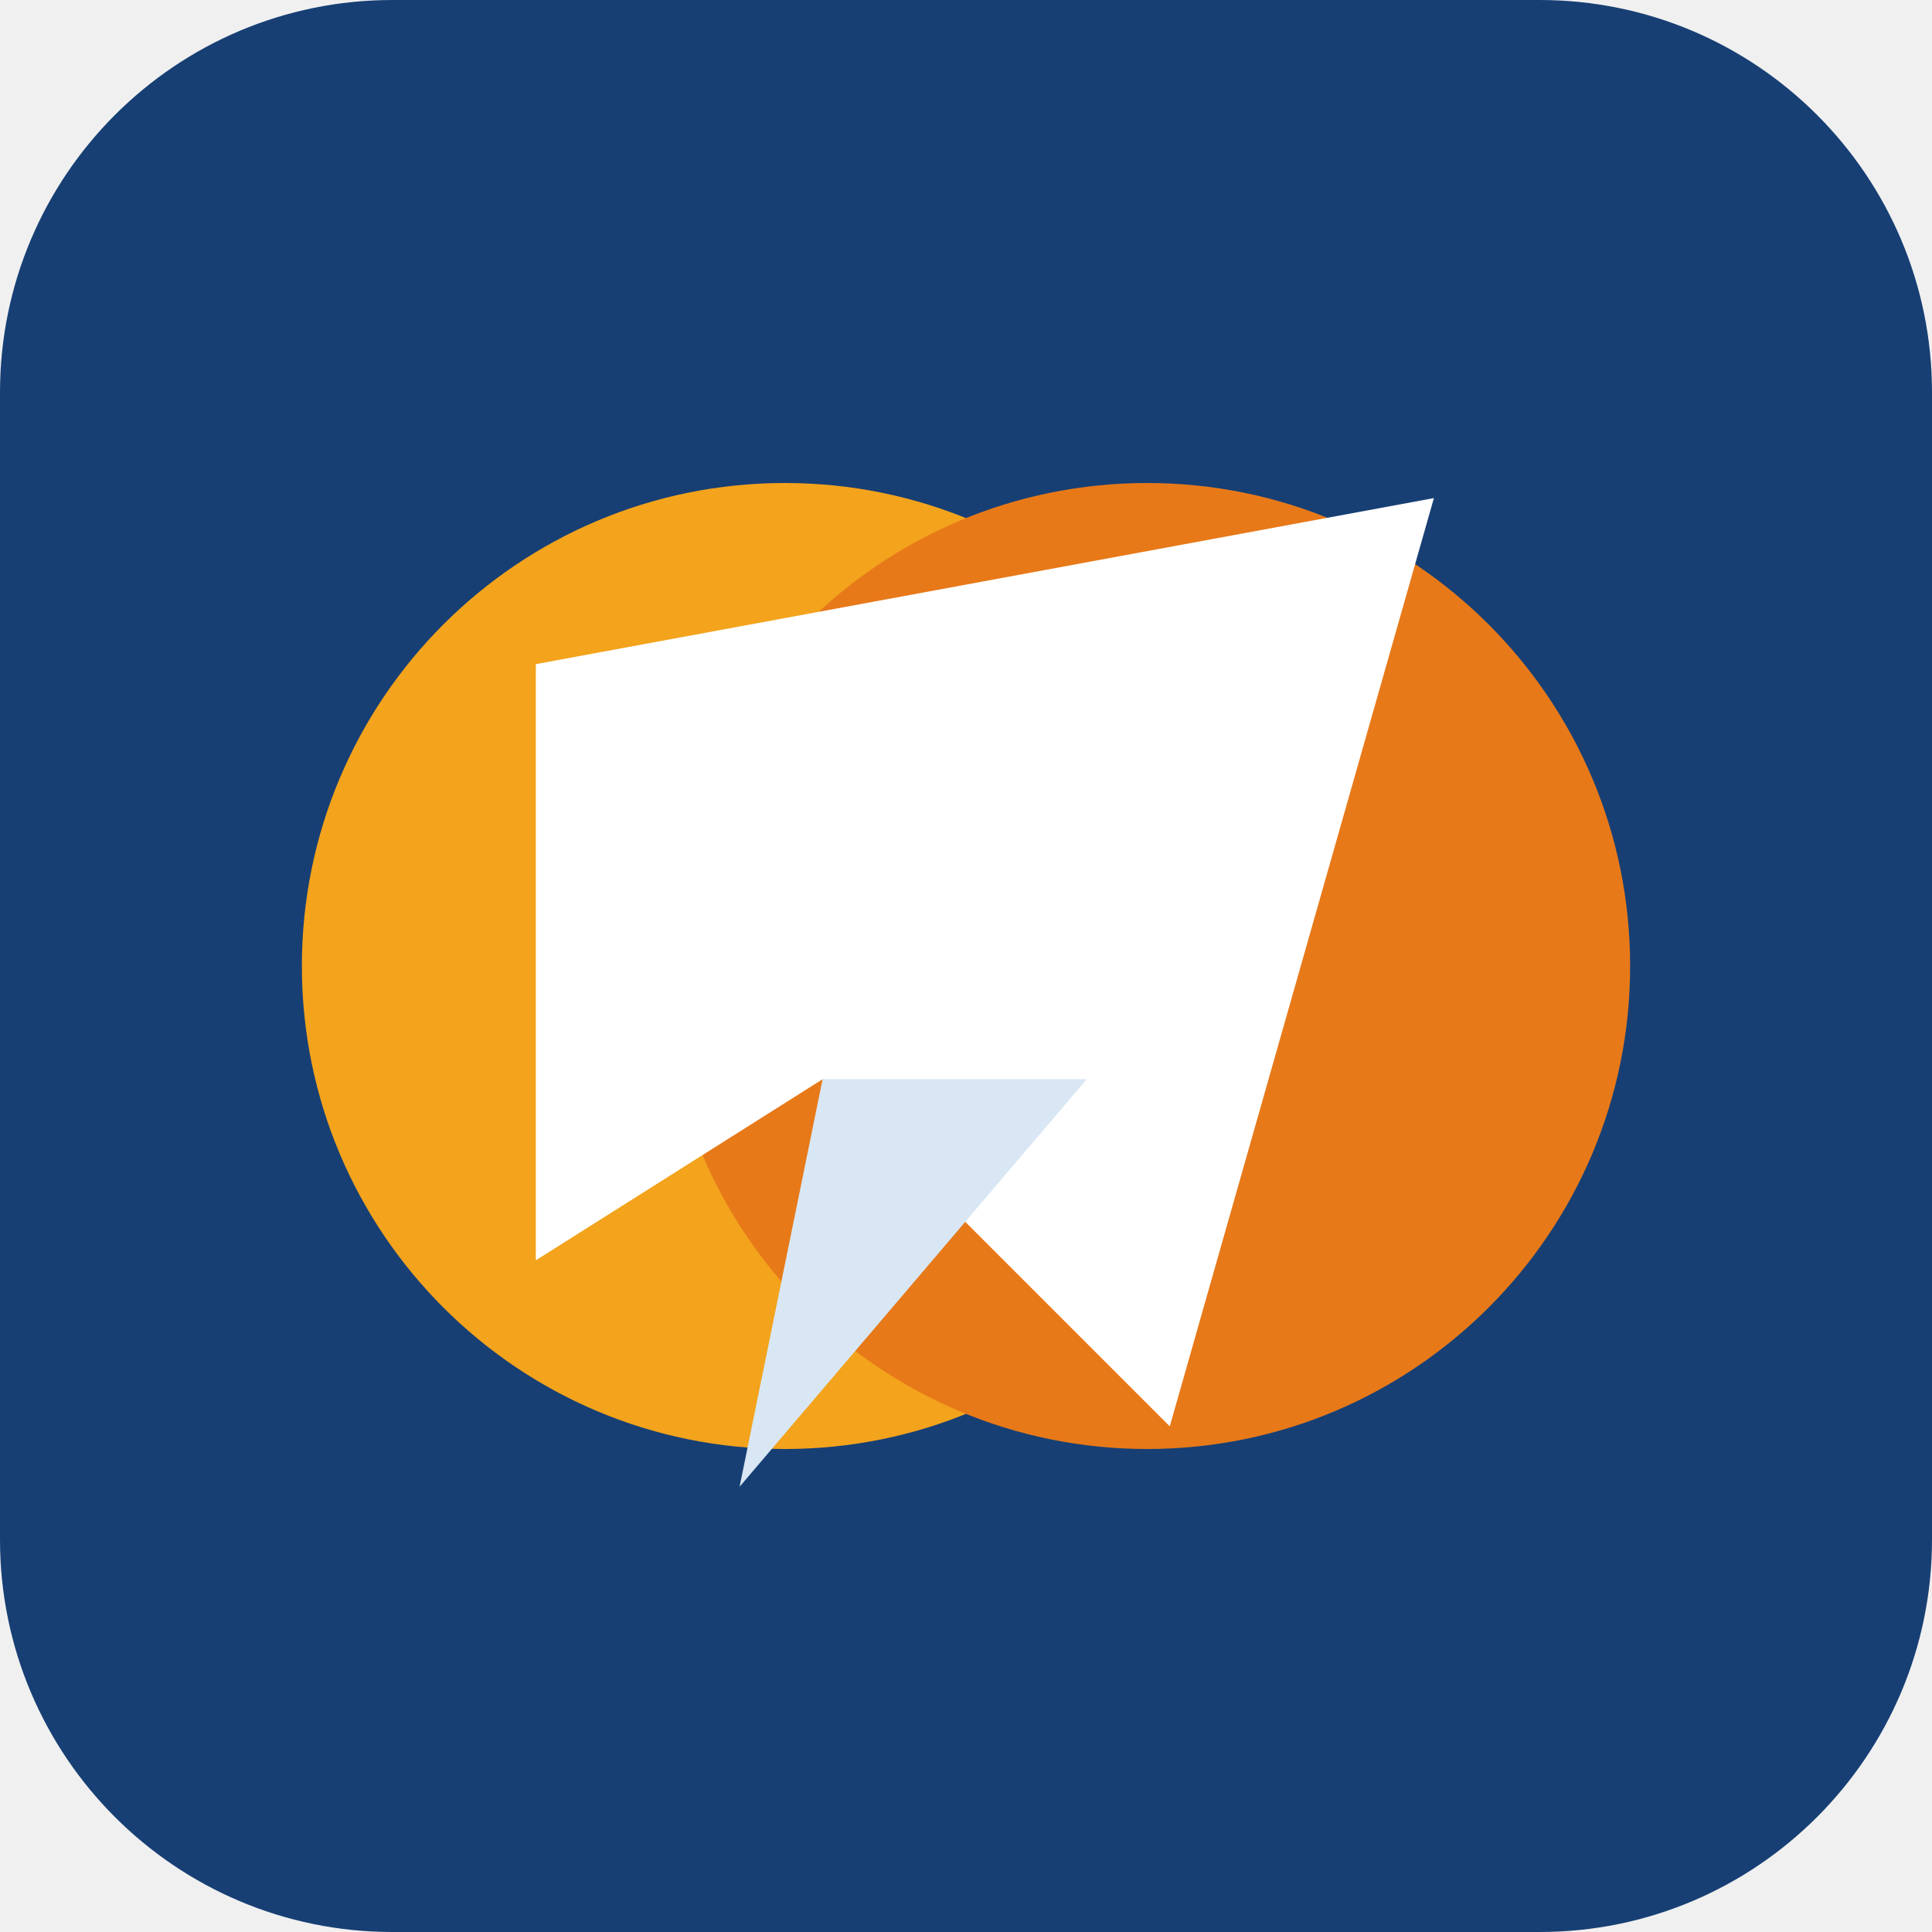
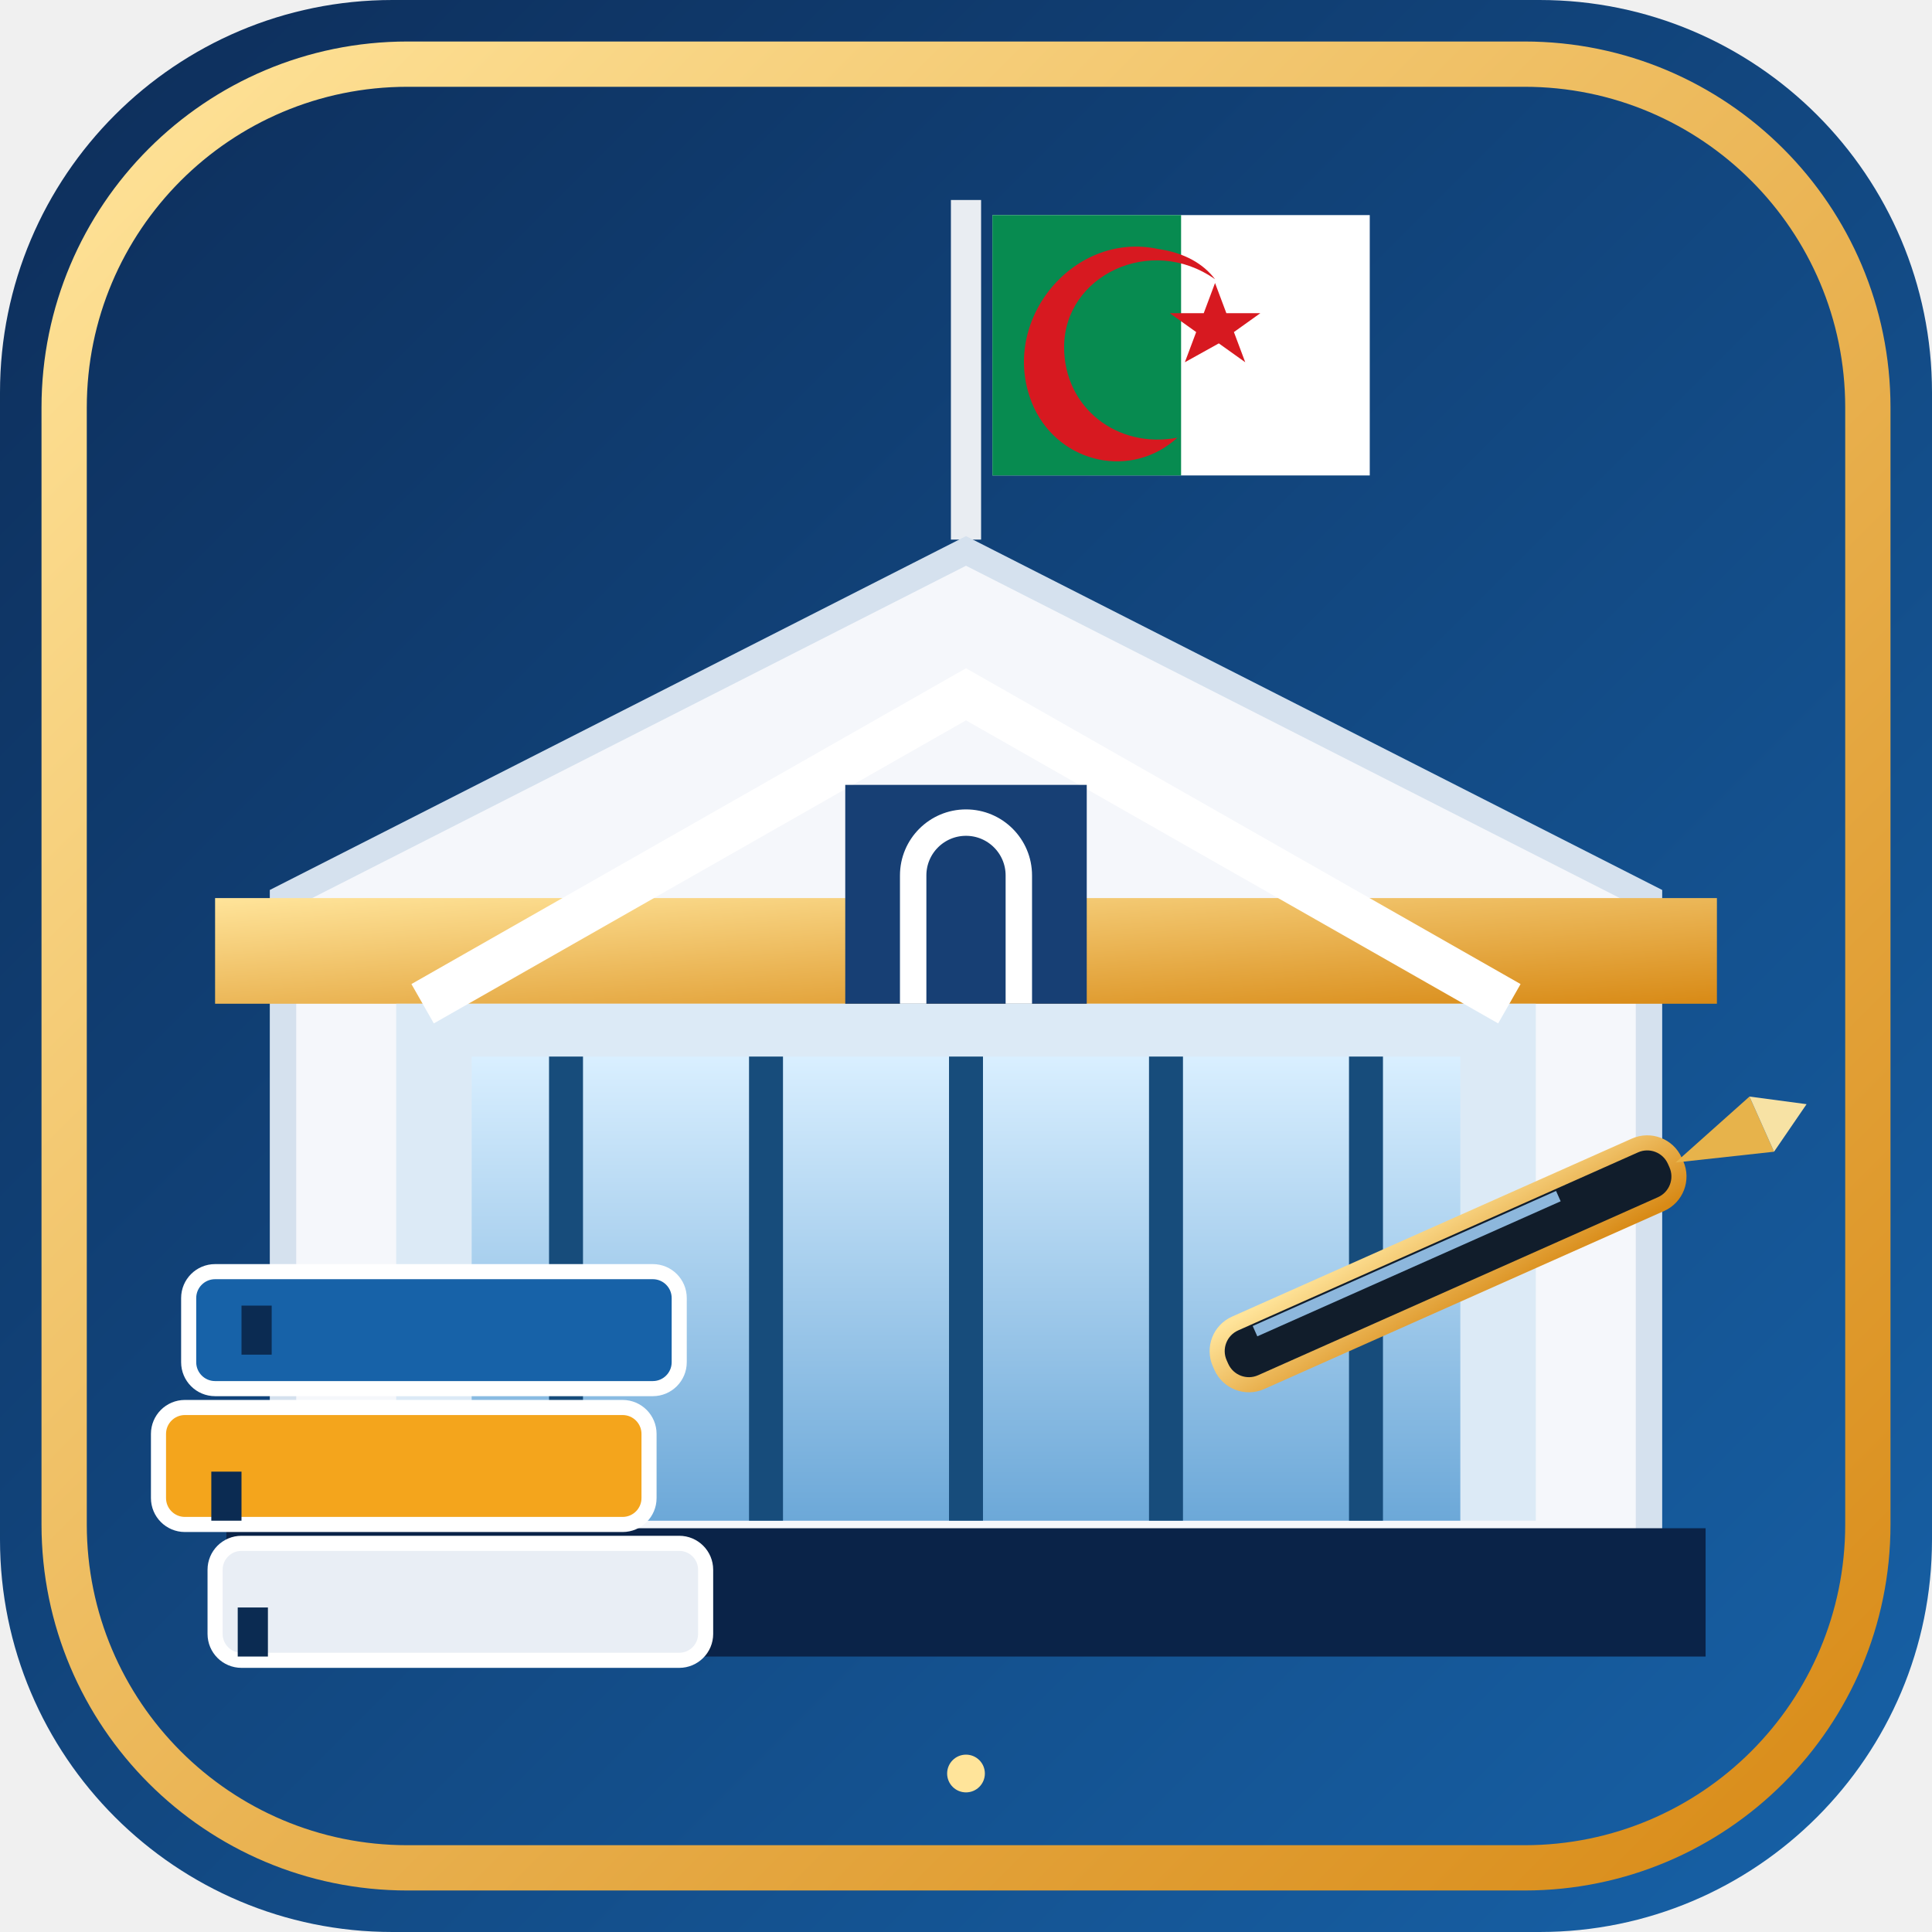
<svg xmlns="http://www.w3.org/2000/svg" viewBox="0 0 512 512">
-   <rect width="512" height="512" rx="104" fill="#173f74" />
-   <circle cx="208" cy="256" r="128" fill="#f3a31c" />
-   <circle cx="304" cy="256" r="128" fill="#e77919" />
-   <path d="M142 176l238-44-70 246-92-92-76 48z" fill="#fff" />
-   <path d="M218 286l-22 108 92-108-70-0z" fill="#d9e7f4" />
+   <defs>
+     <linearGradient id="bg" x1="0" y1="0" x2="1" y2="1">
+       <stop stop-color="#0d2d59" />
+       <stop offset="1" stop-color="#1762a8" />
+     </linearGradient>
+     <linearGradient id="gold" x1="0" y1="0" x2="1" y2="1">
+       <stop stop-color="#ffe49a" />
+       <stop offset="1" stop-color="#d88a16" />
+     </linearGradient>
+     <linearGradient id="glass" x1="0" y1="0" x2="0" y2="1">
+       <stop stop-color="#d9efff" />
+       <stop offset="1" stop-color="#6ca8d8" />
+     </linearGradient>
+   </defs>
+   <rect width="512" height="512" rx="104" fill="url(#bg)" />
+   <rect x="17" y="17" width="478" height="478" rx="91" fill="none" stroke="url(#gold)" stroke-width="12" />
+   <path d="M256 53v90" stroke="#e9edf2" stroke-width="8" />
+   <path d="M263 57h100v69H263z" fill="#fff" />
+   <path d="M263 57h50v69h-50z" fill="#078b50" />
+   <path d="M322 74c-17-12-40-1-40 18 0 16 14 27 30 24-12 11-31 7-38-8-10-22 10-47 33-42 7 1 12 4 15 8z" fill="#d71920" />
+   <path d="M323 91l7 5-3-8 7-5-9 0-3-8-3 8-9 0 7 5-3 8z" fill="#d71920" />
+   <path d="M75 238l181-92 181 92v190H75z" fill="#f5f7fb" stroke="#d5e1ee" stroke-width="7" />
+   <path d="M57 238h398v28H57z" fill="url(#gold)" />
+   <path d="M105 266h302v137H105z" fill="#dceaf6" />
+   <path d="M125 280h262v123H125z" fill="url(#glass)" />
+   <path d="M150 280v123m53-123v123m53-123v123m53-123v123m53-123v123" stroke="#174c7b" stroke-width="9" />
+   <path d="M112 266l144-82 144 82" fill="none" stroke="#fff" stroke-width="12" />
+   <path d="M224 208h64v58h-64z" fill="#173f74" />
+   <path d="M242 266v-34a14 14 0 0 1 28 0v34" fill="none" stroke="#fff" stroke-width="7" />
+   <path d="M60 405h392v34H60z" fill="#0a2348" />
+   <path d="M72 439h368" stroke="url(#gold)" stroke-width="8" stroke-linecap="round" />
+   <g transform="translate(42 337)">
+     <rect x="0" y="36" width="130" height="31" rx="7" fill="#f4a51c" stroke="#fff" stroke-width="4" />
+     <rect x="8" y="0" width="130" height="31" rx="7" fill="#1762a8" stroke="#fff" stroke-width="4" />
+     <rect x="15" y="72" width="130" height="31" rx="7" fill="#e9eef5" stroke="#fff" stroke-width="4" />
+     <path d="M22 9h8v13h-8zm-8 44h8v13h-8zm7 36h8v13h-8z" fill="#0b2b52" />
+   </g>
+   <g transform="translate(320 354) rotate(-24)">
+     <rect x="0" y="0" width="132" height="17" rx="8" fill="#111d2b" stroke="url(#gold)" stroke-width="4" />
+     <path d="M132 8.5l25-8v16z" fill="#e7b34b" />
+     <path d="M157 .5v16l13-8z" fill="#f7e2a4" />
+     <path d="M12 4h88" stroke="#8db7dc" stroke-width="3" />
+   </g>
+   <circle cx="256" cy="470" r="5" fill="#ffe49a" />
</svg>
